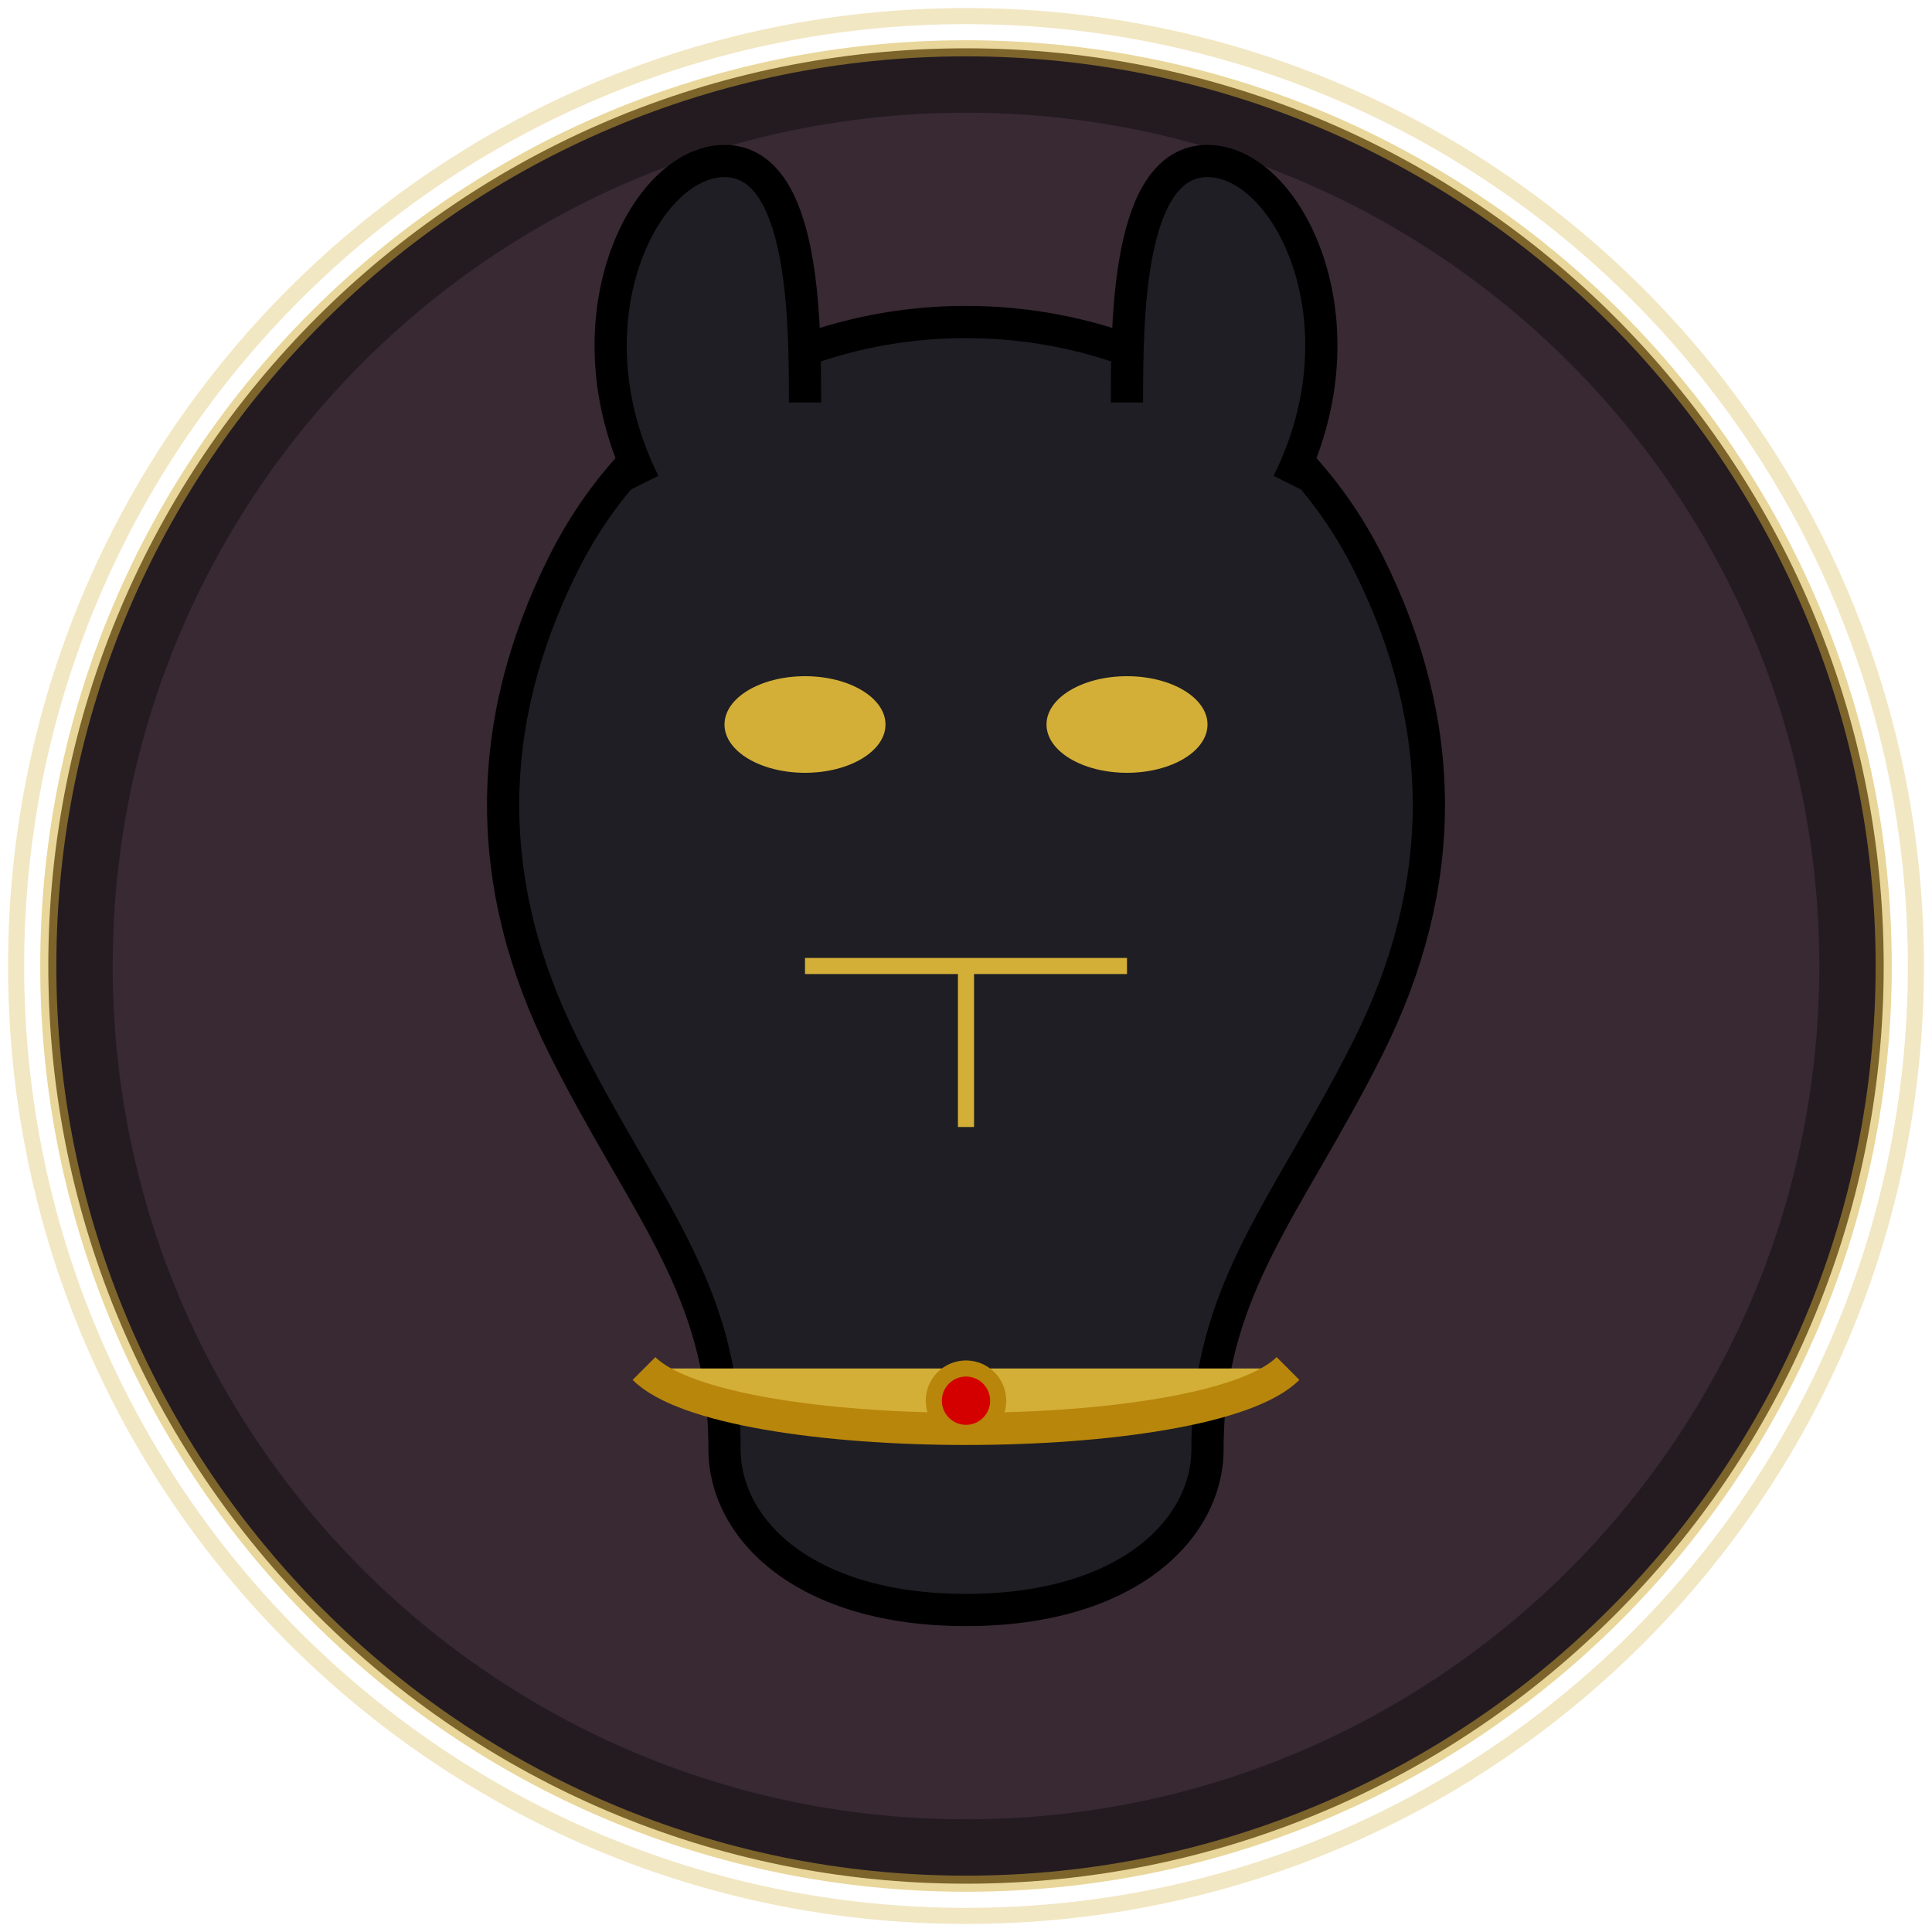
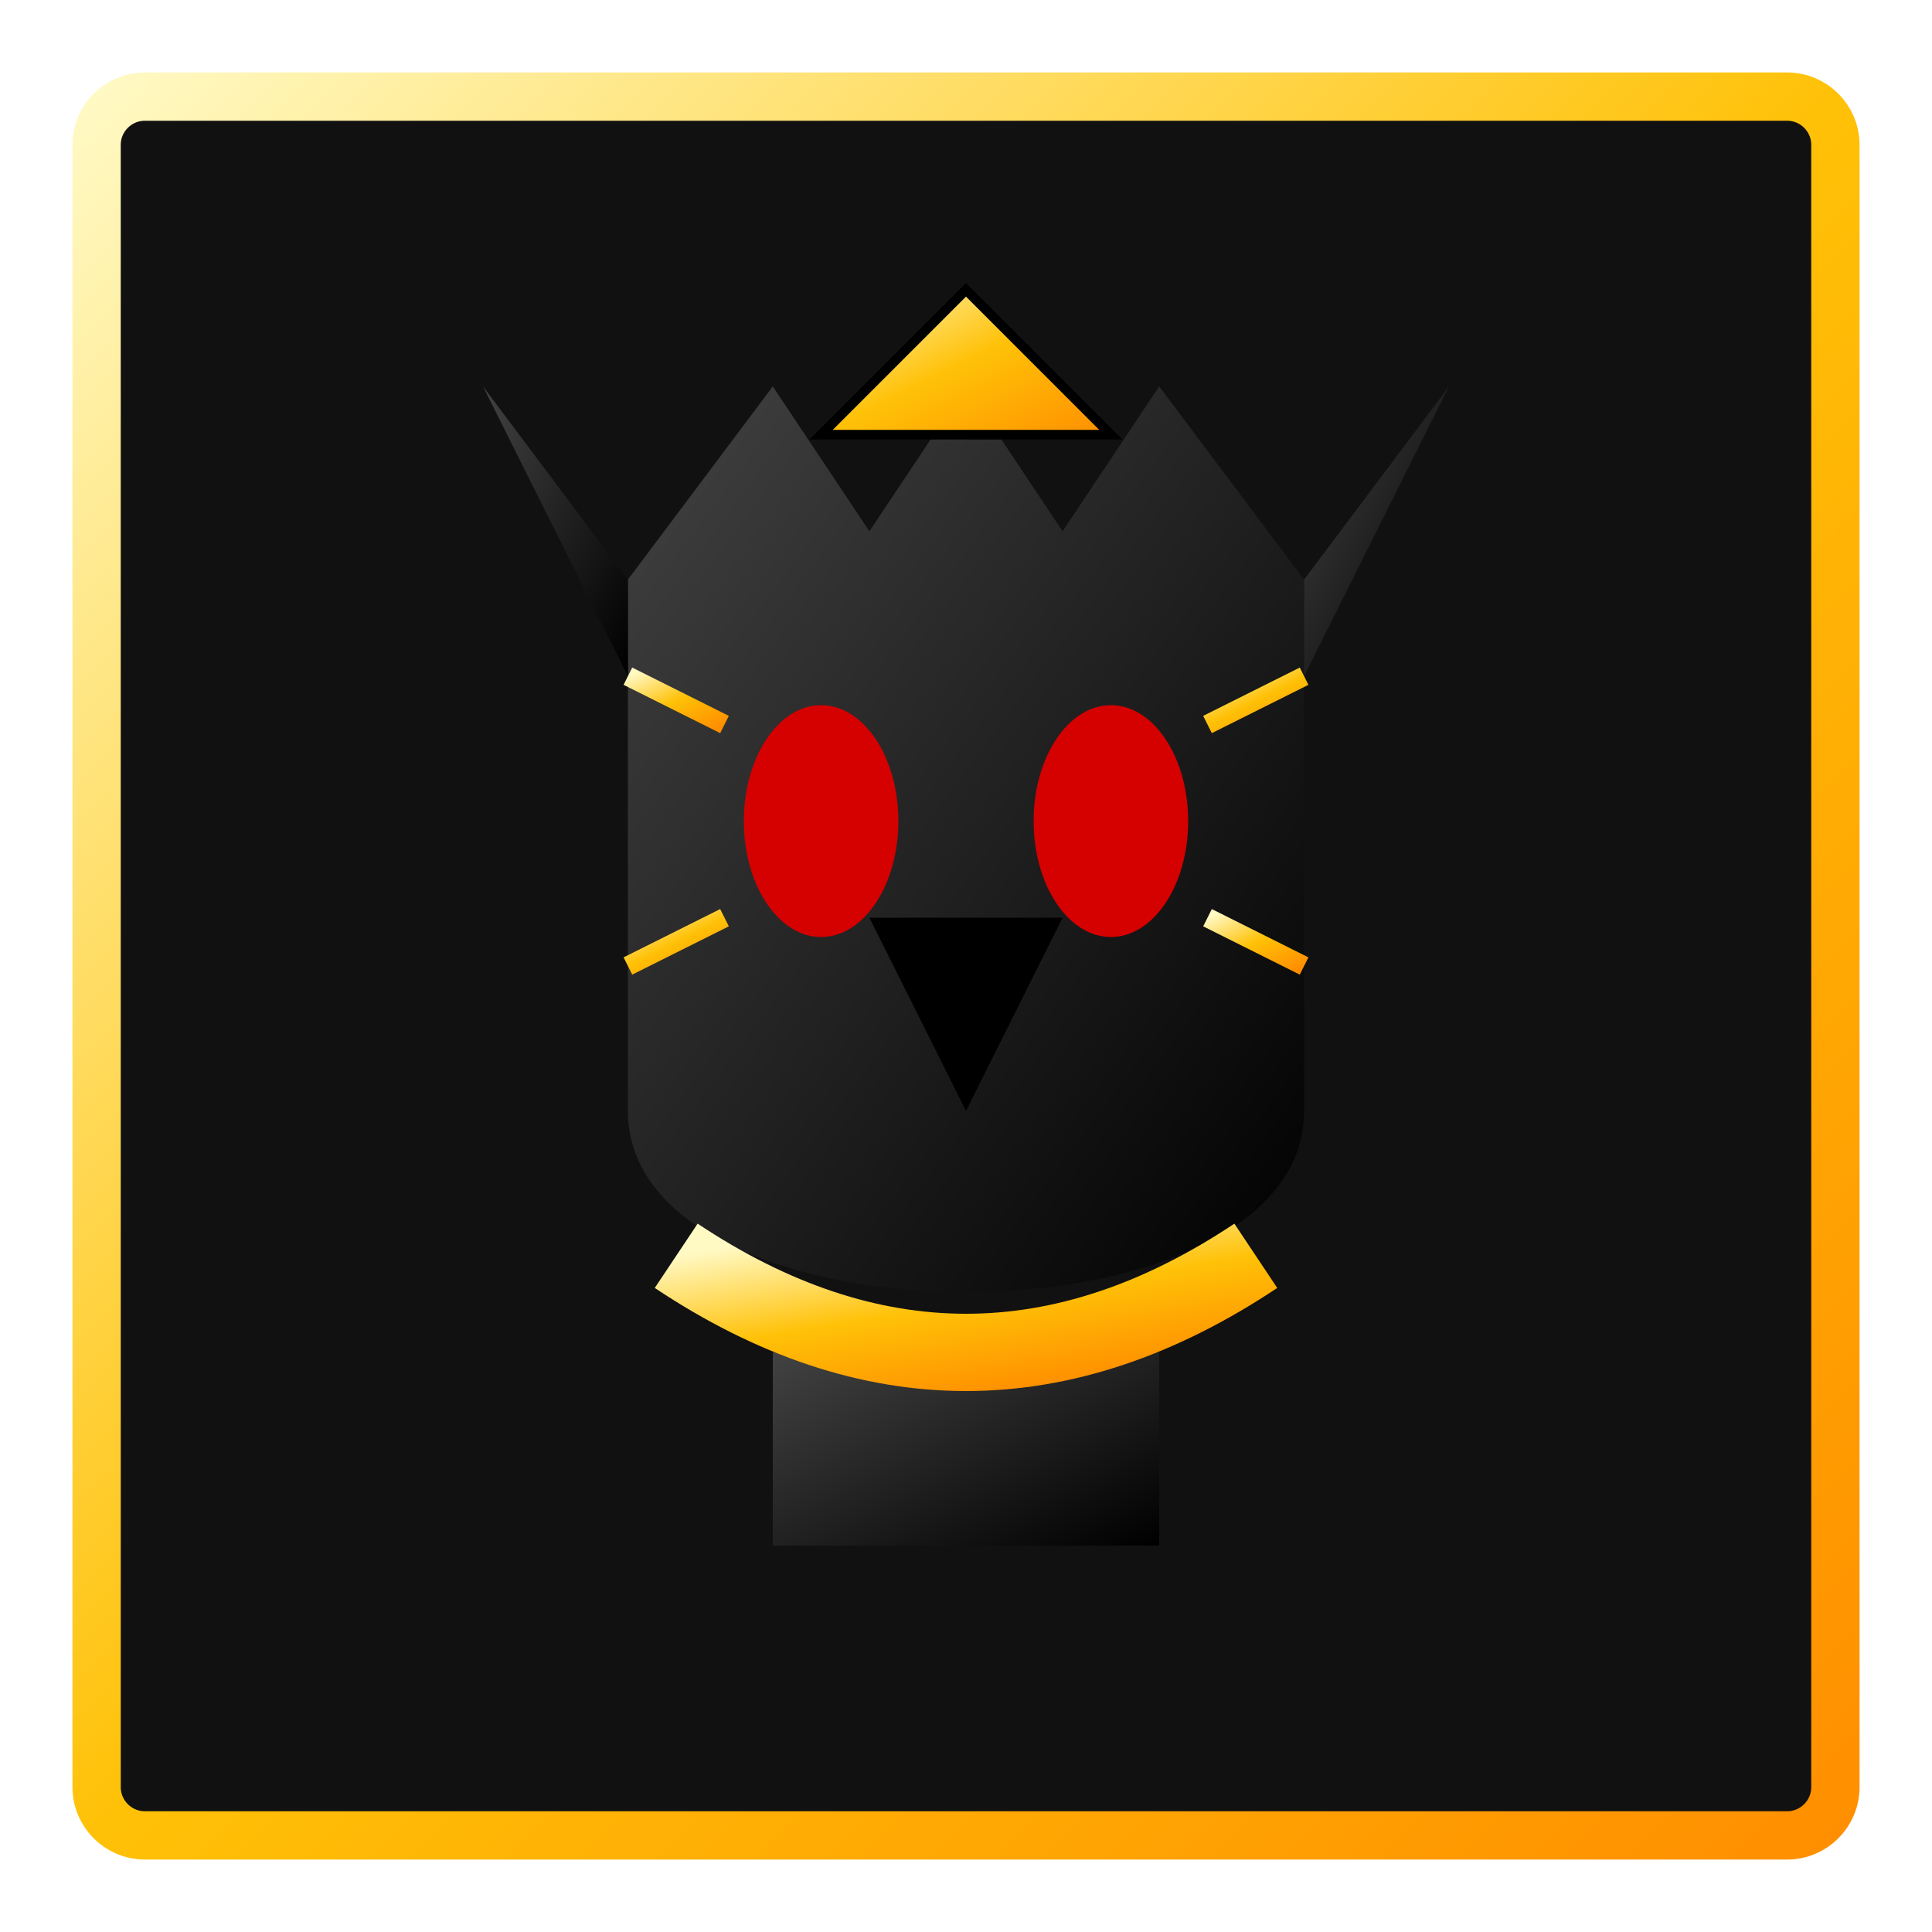
- <svg xmlns="http://www.w3.org/2000/svg" width="120" height="120" viewBox="0 0 120 120" fill="none">
-   <circle cx="60" cy="60" r="55" fill="#382933" stroke="#241B21" stroke-width="4" />
-   <path d="M60 20C50 20 40 25 35 35C30 45 30 55 35 65C40 75 45 80 45 90C45 95 50 100 60 100C70 100 75 95 75 90C75 80 80 75 85 65C90 55 90 45 85 35C80 25 70 20 60 20Z" fill="#1E1E24" stroke="#000" stroke-width="2" />
-   <path d="M40 30C35 20 40 10 45 10C50 10 50 20 50 25" fill="#1E1E24" stroke="#000" stroke-width="2" />
-   <path d="M80 30C85 20 80 10 75 10C70 10 70 20 70 25" fill="#1E1E24" stroke="#000" stroke-width="2" />
-   <ellipse cx="50" cy="45" rx="5" ry="3" fill="#D4AF37" />
-   <ellipse cx="70" cy="45" rx="5" ry="3" fill="#D4AF37" />
-   <path d="M50 60L70 60" stroke="#D4AF37" stroke-width="1" />
-   <path d="M60 60L60 70" stroke="#D4AF37" stroke-width="1" />
-   <path d="M40 85C45 90 75 90 80 85" fill="#D4AF37" stroke="#B8860B" stroke-width="2" />
-   <circle cx="60" cy="87" r="2" fill="#D40000" stroke="#B8860B" stroke-width="1" />
-   <circle cx="60" cy="60" r="57" stroke="#D4AF37" stroke-width="1" stroke-opacity="0.5" />
-   <circle cx="60" cy="60" r="59" stroke="#D4AF37" stroke-width="1" stroke-opacity="0.3" />
+ <svg xmlns="http://www.w3.org/2000/svg" width="200" height="200" viewBox="0 0 200 200">
+   <defs>
+     <linearGradient id="bodyGradient" x1="0%" y1="0%" x2="100%" y2="100%">
+       <stop offset="0%" stop-color="#424242" />
+       <stop offset="50%" stop-color="#212121" />
+       <stop offset="100%" stop-color="#000000" />
+     </linearGradient>
+     <linearGradient id="goldGradient" x1="0%" y1="0%" x2="100%" y2="100%">
+       <stop offset="0%" stop-color="#FFF9C4" />
+       <stop offset="50%" stop-color="#FFC107" />
+       <stop offset="100%" stop-color="#FF8F00" />
+     </linearGradient>
+   </defs>
+   <rect x="10" y="10" width="180" height="180" rx="5" fill="#111" stroke="url(#goldGradient)" stroke-width="5" />
+   <path d="M80,140 L80,160 L120,160 L120,140 Z" fill="url(#bodyGradient)" />
+   <path d="M65,60             L65,115             C65,140 135,140 135,115            L135,60            L120,40            L110,55            L100,40            L90,55            L80,40            Z" fill="url(#bodyGradient)" />
+   <path d="M65,70 L50,40 L65,60 Z" fill="url(#bodyGradient)" />
+   <path d="M135,70 L150,40 L135,60 Z" fill="url(#bodyGradient)" />
+   <ellipse cx="85" cy="85" rx="8" ry="12" fill="#D50000" />
+   <ellipse cx="115" cy="85" rx="8" ry="12" fill="#D50000" />
+   <path d="M90,95 L100,115 L110,95 Z" fill="#000" />
+   <path d="M70,130 Q100,150 130,130" stroke="url(#goldGradient)" stroke-width="8" fill="none" />
+   <path d="M75,75 L65,70" stroke="url(#goldGradient)" stroke-width="2" />
+   <path d="M75,95 L65,100" stroke="url(#goldGradient)" stroke-width="2" />
+   <path d="M125,75 L135,70" stroke="url(#goldGradient)" stroke-width="2" />
+   <path d="M125,95 L135,100" stroke="url(#goldGradient)" stroke-width="2" />
+   <path d="M85,45 L100,30 L115,45 Z" fill="url(#goldGradient)" stroke="#000" stroke-width="1" />
</svg>
